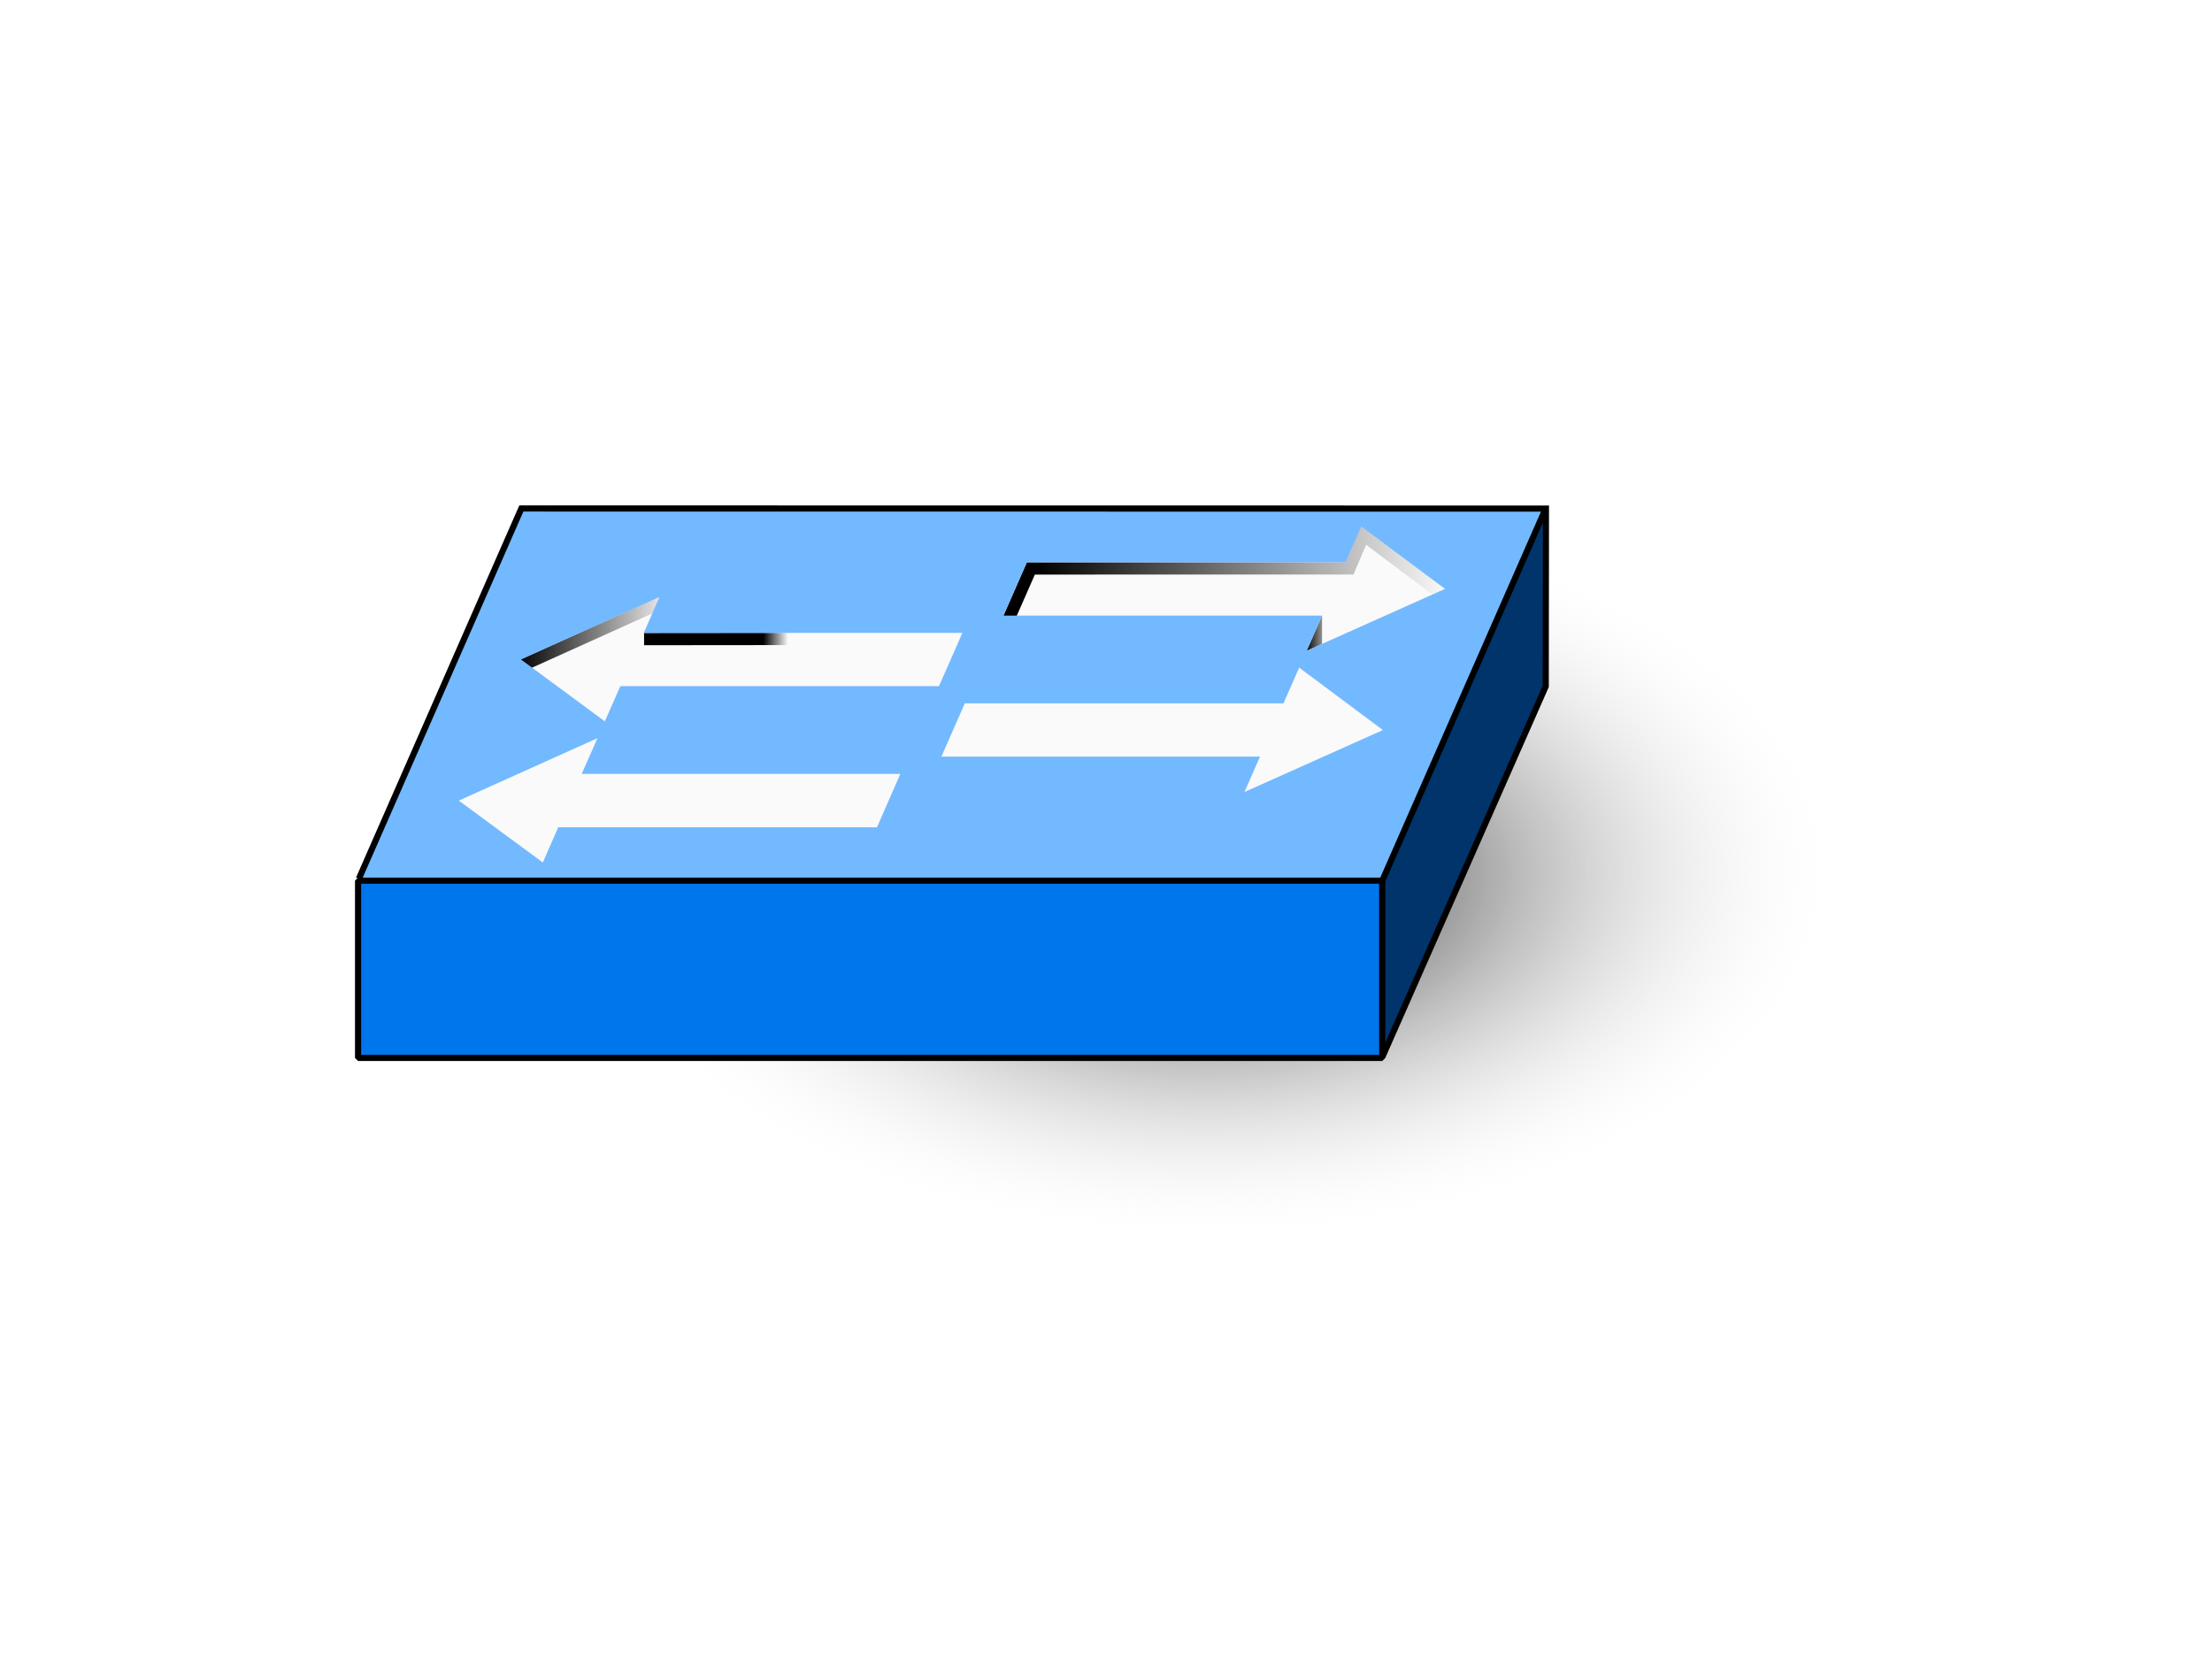
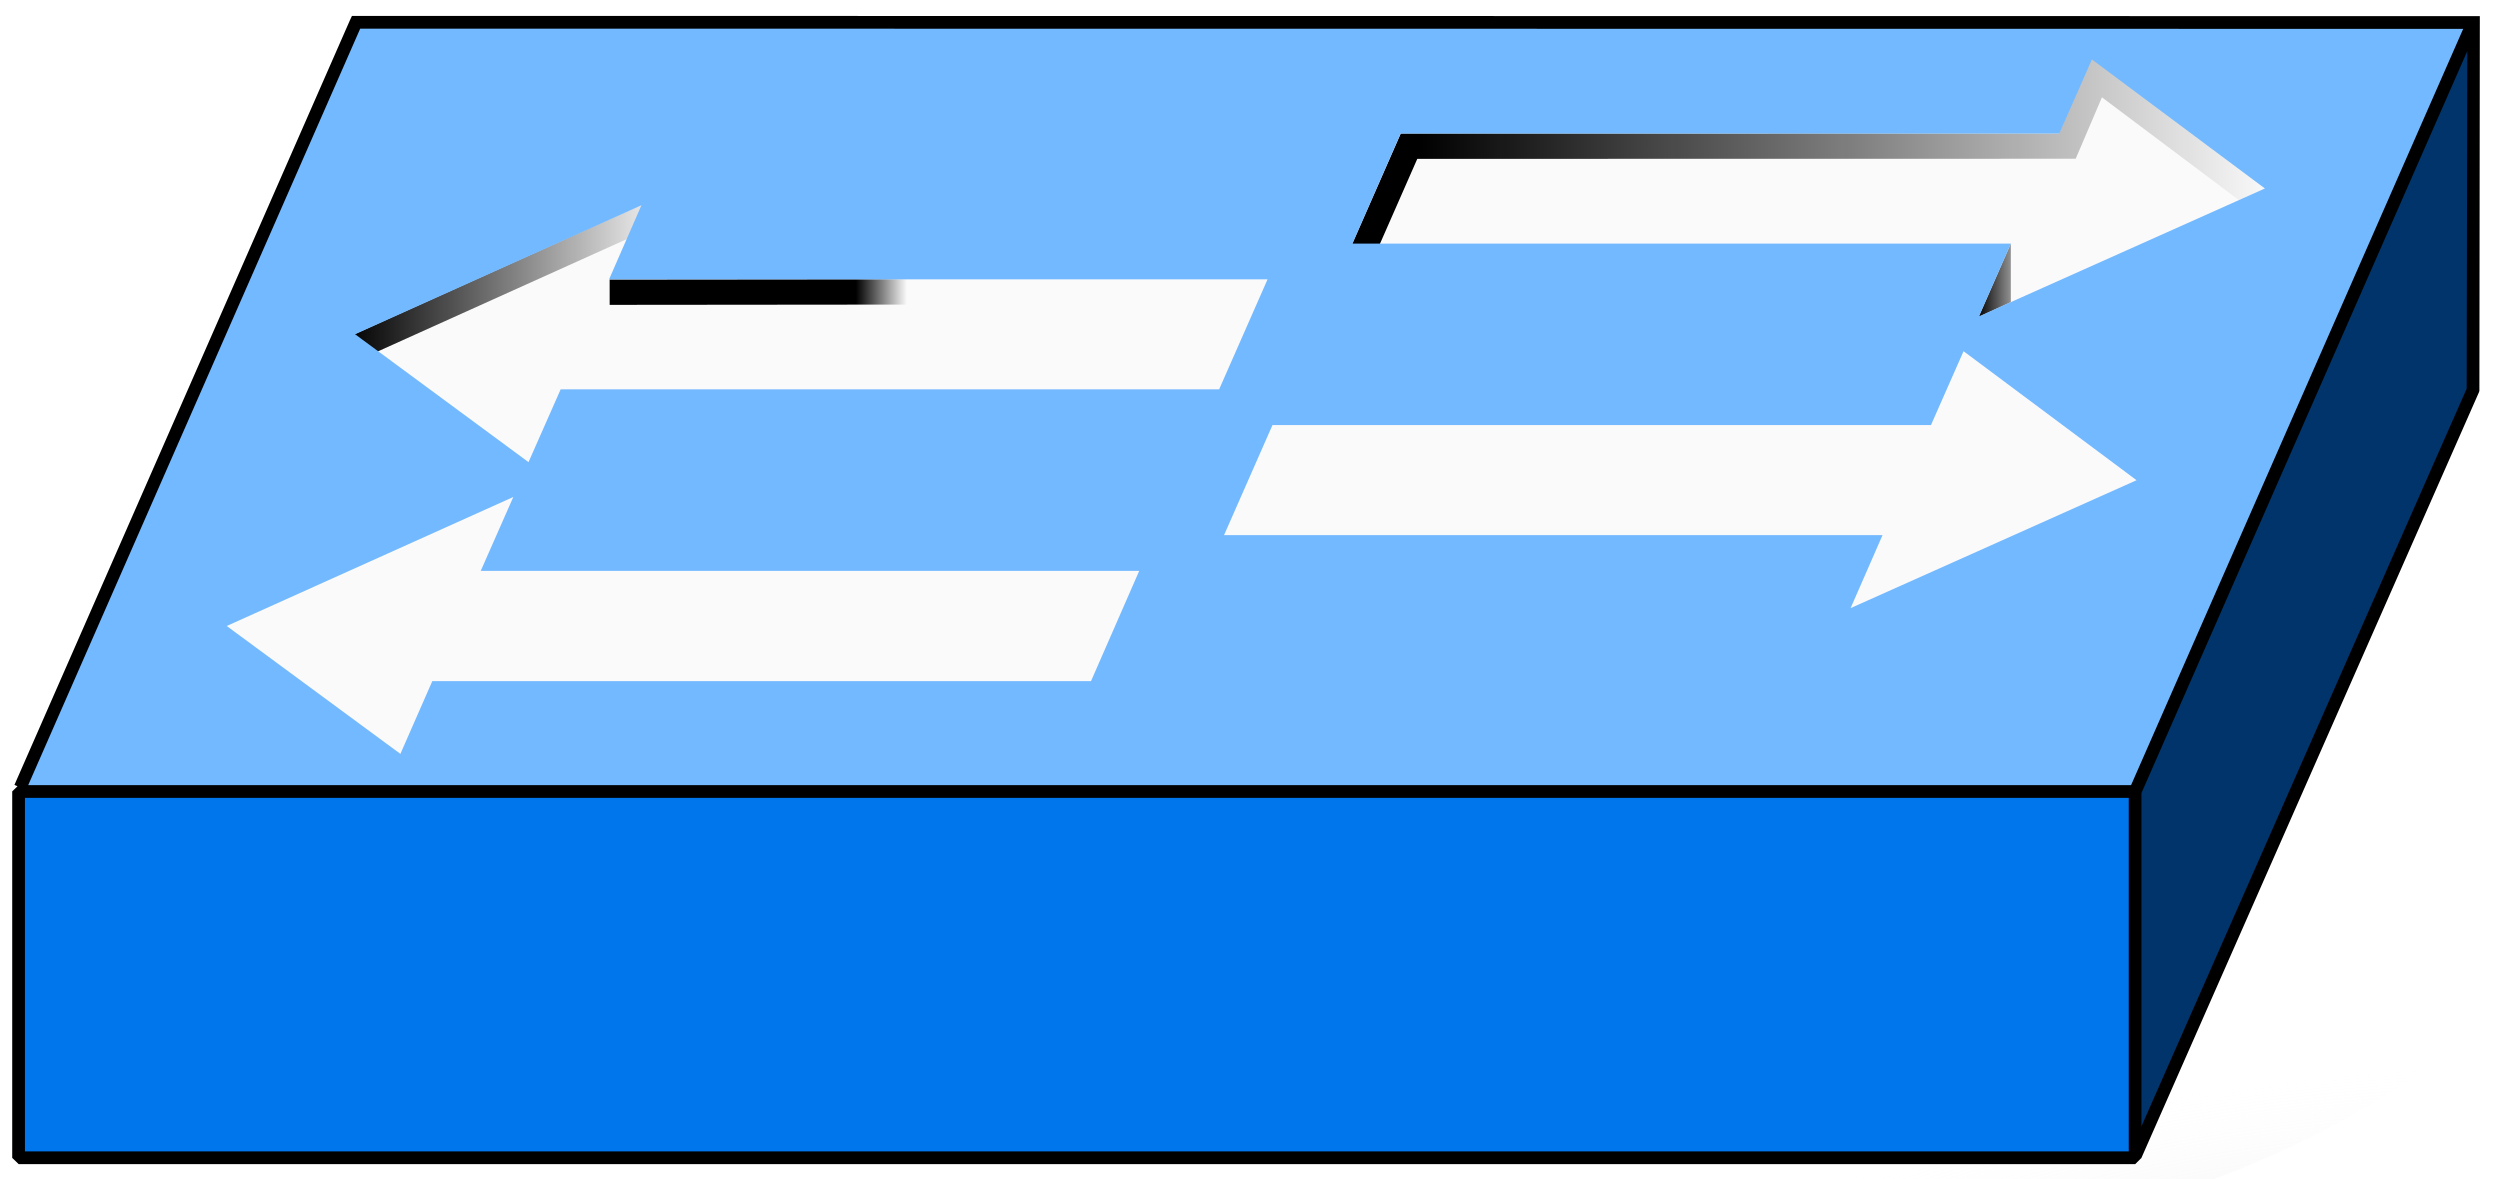
- <svg xmlns="http://www.w3.org/2000/svg" xmlns:xlink="http://www.w3.org/1999/xlink" width="640" height="480">
+ <svg xmlns="http://www.w3.org/2000/svg" xmlns:xlink="http://www.w3.org/1999/xlink" width="350" height="165">
  <defs>
    <linearGradient id="linearGradient9218">
-       <stop stop-color="black" offset="0" id="stop9220" />
-       <stop stop-color="black" stop-opacity="0" offset="1" id="stop9222" />
+       <stop id="stop9220" offset="0" stop-color="black" />
+       <stop id="stop9222" offset="1" stop-opacity="0" stop-color="black" />
    </linearGradient>
    <linearGradient id="linearGradient4731">
-       <stop stop-color="#00346a" offset="0" id="stop4733" />
-       <stop stop-color="#001730" offset="1" id="stop4735" />
+       <stop id="stop4733" offset="0" stop-color="#00346a" />
+       <stop id="stop4735" offset="1" stop-color="#001730" />
    </linearGradient>
    <linearGradient id="linearGradient3810">
-       <stop stop-color="#fafafa" offset="0" id="stop3812" />
-       <stop stop-color="#bebebe" offset="1" id="stop3814" />
+       <stop id="stop3812" offset="0" stop-color="#fafafa" />
+       <stop id="stop3814" offset="1" stop-color="#bebebe" />
    </linearGradient>
    <linearGradient id="linearGradient14227">
-       <stop stop-color="black" offset="0" id="stop14229" />
-       <stop stop-color="white" stop-opacity="0" offset="1" id="stop14231" />
+       <stop id="stop14229" offset="0" stop-color="black" />
+       <stop id="stop14231" offset="1" stop-opacity="0" stop-color="white" />
    </linearGradient>
    <linearGradient id="linearGradient12389">
-       <stop stop-color="#73b9ff" offset="0" id="stop12391" />
-       <stop stop-color="#0059b4" offset="1" id="stop12393" />
+       <stop id="stop12391" offset="0" stop-color="#73b9ff" />
+       <stop id="stop12393" offset="1" stop-color="#0059b4" />
    </linearGradient>
    <linearGradient id="linearGradient8841">
-       <stop stop-color="#0076ed" offset="0" id="stop8843" />
-       <stop stop-color="#003469" offset="1" id="stop8845" />
+       <stop id="stop8843" offset="0" stop-color="#0076ed" />
+       <stop id="stop8845" offset="1" stop-color="#003469" />
    </linearGradient>
-     <linearGradient y2="-0.446" y1="-0.446" xlink:href="#linearGradient9218" x2="1.013" x1="0.063" id="linearGradient9226" />
-     <linearGradient y2="-0.093" y1="-0.093" xlink:href="#linearGradient9218" x2="1.075" x1="-0.039" id="linearGradient9228" />
-     <linearGradient y2="-149.265" y1="-149.265" xlink:href="#linearGradient9218" x2="0.45" x1="0.373" id="linearGradient9230" />
-     <linearGradient y2="-0.091" y1="-0.091" xlink:href="#linearGradient9218" x2="1.745" x1="-0.033" id="linearGradient9236" />
-     <linearGradient y2="-2.339" y1="-2.339" xlink:href="#linearGradient9218" x2="1.516" x1="0.407" id="linearGradient9246" gradientTransform="translate(-18.00978,40.83542)" />
-     <linearGradient y2="-13886.086" y1="-13886.086" xlink:href="#linearGradient9218" x2="0.644" x1="0.567" id="linearGradient9248" gradientTransform="translate(-18.00978,40.83542)" />
-     <linearGradient y2="-2.141" y1="-2.141" xlink:href="#linearGradient9218" x2="1.157" x1="0.207" id="linearGradient9250" gradientTransform="translate(-18.00978,40.83542)" />
-     <linearGradient y2="-4.073" y1="-4.073" xlink:href="#linearGradient9218" x2="5.754" x1="3.976" id="linearGradient9252" gradientTransform="translate(-18.00978,40.83542)" />
-     <radialGradient xlink:href="#linearGradient14227" r="200.371" id="radialGradient9260" gradientUnits="userSpaceOnUse" gradientTransform="matrix(0.910107,-0.01323934,0.00437599,0.529231,-11.1969,141.4439)" fy="222.086" fx="397.682" cy="222.086" cx="397.682" />
-     <linearGradient y2="1.027" y1="1.027" xlink:href="#linearGradient12389" x2="-0.268" x1="-1.132" id="linearGradient9271" gradientTransform="matrix(0.997477,0,0,1.110643,539.1278,-8.853192)" />
-     <linearGradient y2="0.765" y1="0.765" xlink:href="#linearGradient3810" x2="-0.564" x1="-1.567" id="linearGradient9274" gradientTransform="matrix(0.997477,0,0,1.110643,539.1278,-8.85319)" />
-     <linearGradient y2="-1.084" y1="-1.084" xlink:href="#linearGradient4731" x2="0.711" x1="-0.289" id="linearGradient9277" gradientTransform="translate(33.92592,56.25852)" />
-     <linearGradient y2="-0.491" y1="-0.491" xlink:href="#linearGradient8841" x2="0.954" x1="-0.046" id="linearGradient9280" gradientTransform="translate(13.64762,25.19848)" />
+     <linearGradient id="linearGradient9226" x1="0.063" x2="1.013" xlink:href="#linearGradient9218" y1="-0.446" y2="-0.446" />
+     <linearGradient id="linearGradient9228" x1="-0.039" x2="1.075" xlink:href="#linearGradient9218" y1="-0.093" y2="-0.093" />
+     <linearGradient id="linearGradient9230" x1="0.373" x2="0.45" xlink:href="#linearGradient9218" y1="-149.265" y2="-149.265" />
+     <linearGradient id="linearGradient9236" x1="-0.033" x2="1.745" xlink:href="#linearGradient9218" y1="-0.091" y2="-0.091" />
+     <linearGradient gradientTransform="translate(-18.00978,40.83542)" id="linearGradient9246" x1="0.407" x2="1.516" xlink:href="#linearGradient9218" y1="-2.339" y2="-2.339" />
+     <linearGradient gradientTransform="translate(-18.00978,40.83542)" id="linearGradient9248" x1="0.567" x2="0.644" xlink:href="#linearGradient9218" y1="-13886.086" y2="-13886.086" />
+     <linearGradient gradientTransform="translate(-18.00978,40.83542)" id="linearGradient9250" x1="0.207" x2="1.157" xlink:href="#linearGradient9218" y1="-2.141" y2="-2.141" />
+     <linearGradient gradientTransform="translate(-18.00978,40.83542)" id="linearGradient9252" x1="3.976" x2="5.754" xlink:href="#linearGradient9218" y1="-4.073" y2="-4.073" />
+     <radialGradient cx="397.682" cy="222.086" fx="397.682" fy="222.086" gradientTransform="matrix(0.910107,-0.01323934,0.00437599,0.529231,-11.1969,141.4439)" gradientUnits="userSpaceOnUse" id="radialGradient9260" r="200.371" xlink:href="#linearGradient14227" />
+     <linearGradient gradientTransform="matrix(0.997477,0,0,1.110643,539.1278,-8.853192)" id="linearGradient9271" x1="-1.132" x2="-0.268" xlink:href="#linearGradient12389" y1="1.027" y2="1.027" />
+     <linearGradient gradientTransform="matrix(0.997477,0,0,1.110643,539.1278,-8.85319)" id="linearGradient9274" x1="-1.567" x2="-0.564" xlink:href="#linearGradient3810" y1="0.765" y2="0.765" />
+     <linearGradient gradientTransform="translate(33.92592,56.25852)" id="linearGradient9277" x1="-0.289" x2="0.711" xlink:href="#linearGradient4731" y1="-1.084" y2="-1.084" />
+     <linearGradient gradientTransform="translate(13.64762,25.19848)" id="linearGradient9280" x1="-0.046" x2="0.954" xlink:href="#linearGradient8841" y1="-0.491" y2="-0.491" />
  </defs>
  <g>
-     <g id="layer1">
-       <path fill="url(#radialGradient9260)" fill-rule="nonzero" stroke-width="0.911" stroke-linejoin="bevel" stroke-miterlimit="4" stroke-dashoffset="0" id="path13339" d="m534.067,237.539c0,83.899 -64.759,126.213 -170.189,120.174c-106.68,-6.11 -193.338,-26.893 -215.359,-130.605c-17.147,-80.757 85.773,-131.392 191.174,-138.243c94.012,-6.11 177.099,26.586 194.374,148.673z" />
-       <rect fill="url(#linearGradient9280)" fill-rule="nonzero" stroke-width="3.543" stroke-linejoin="round" stroke-miterlimit="4" stroke-dashoffset="0" y="254.751" x="103.6" width="296.421" id="rect1944" height="51.304" />
-       <rect fill="url(#linearGradient9277)" fill-rule="nonzero" stroke-width="3.543" stroke-linejoin="round" stroke-miterlimit="4" stroke-dashoffset="0" y="1165.155" x="994.41" width="117.412" transform="matrix(0.402274, -0.915519, 0, 1, 0, 0)" id="rect1946" height="51.304" />
-       <g id="g9312">
-         <path fill="url(#linearGradient9274)" fill-rule="nonzero" stroke-width="3.543" stroke-linejoin="round" stroke-miterlimit="4" stroke-dashoffset="0" id="path4749" d="m150.866,147.136l-47.344,107.625l296.5,0l47.344,-107.625l-296.5,0z" />
-         <g id="g9298">
-           <g id="g9282">
-             <path fill="none" fill-opacity="0.75" fill-rule="evenodd" stroke="url(#linearGradient9228)" stroke-width="3.543" stroke-miterlimit="4" id="path7440" d="m151.312,192.421l40.194,-18.131" />
-             <path fill="none" fill-opacity="0.75" fill-rule="evenodd" stroke="url(#linearGradient9230)" stroke-width="3.543" stroke-miterlimit="4" id="path7442" d="m186.352,184.909l92.505,-0.088" />
-           </g>
-           <g id="g9294">
-             <path fill="none" fill-opacity="0.75" fill-rule="evenodd" stroke="url(#linearGradient9226)" stroke-width="3.543" stroke-miterlimit="4" id="path7444" d="m291.896,178.956l6.367,-14.486l92.165,-0.016l4.102,-9.6l22.574,16.942" />
-             <path fill="url(#linearGradient9236)" fill-rule="evenodd" stroke-width="3.543" stroke-miterlimit="4" id="path7446" d="m382.516,178.102l-4.493,10.252l4.492,-2.056l0.002,-8.196z" />
-           </g>
-           <g id="g9286">
-             <path fill="none" fill-opacity="0.75" fill-rule="evenodd" stroke="url(#linearGradient9246)" stroke-width="3.543" stroke-miterlimit="4" id="path9238" d="m133.302,233.256l40.382,-18.162" />
-             <path fill="none" fill-opacity="0.75" fill-rule="evenodd" stroke="url(#linearGradient9248)" stroke-width="3.543" stroke-miterlimit="4" id="path9240" d="m168.342,225.651l92.505,0.005" />
-           </g>
-           <g id="g9290">
-             <path fill="none" fill-opacity="0.75" fill-rule="evenodd" stroke="url(#linearGradient9250)" stroke-width="3.543" stroke-miterlimit="4" id="path9242" d="m273.886,219.791l6.367,-14.486l92.166,-0.016l4.102,-9.6l22.574,16.942" />
-             <path fill="url(#linearGradient9252)" fill-rule="evenodd" stroke-width="3.543" stroke-miterlimit="4" id="path9244" d="m364.506,218.938l-4.493,10.252l4.492,-1.838l0.002,-8.415z" />
-           </g>
+     <path d="m384.067,56.539c0,83.899 -64.759,126.213 -170.189,120.174c-106.68,-6.11 -193.338,-26.893 -215.359,-130.605c-17.147,-80.757 85.773,-131.392 191.174,-138.243c94.012,-6.11 177.099,26.586 194.374,148.673z" id="path13339" stroke-dashoffset="0" stroke-miterlimit="4" stroke-linejoin="bevel" stroke-width="0.911" fill-rule="nonzero" fill="url(#radialGradient9260)" />
+     <rect height="51.304" id="rect1944" width="296.421" x="2.6" y="110.751" stroke-dashoffset="0" stroke-miterlimit="4" stroke-linejoin="round" stroke-width="3.543" fill-rule="nonzero" fill="url(#linearGradient9280)" />
+     <rect height="51.304" id="rect1946" transform="matrix(0.402274,-0.915519,0,1,0,0) " width="117.412" x="743.338" y="791.293" stroke-dashoffset="0" stroke-miterlimit="4" stroke-linejoin="round" stroke-width="3.543" fill-rule="nonzero" fill="url(#linearGradient9277)" />
+     <g id="g9312">
+       <path d="m49.866,3.136l-47.344,107.625l296.5,0l47.344,-107.625l-296.5,0z" id="path4749" stroke-dashoffset="0" stroke-miterlimit="4" stroke-linejoin="round" stroke-width="3.543" fill-rule="nonzero" fill="url(#linearGradient9274)" />
+       <g id="g9298">
+         <g id="g9282">
+           <path d="m50.312,48.421l40.194,-18.131" id="path7440" stroke-miterlimit="4" stroke-width="3.543" stroke="url(#linearGradient9228)" fill-rule="evenodd" fill-opacity="0.75" fill="none" />
+           <path d="m85.352,40.909l92.505,-0.088" id="path7442" stroke-miterlimit="4" stroke-width="3.543" stroke="url(#linearGradient9230)" fill-rule="evenodd" fill-opacity="0.75" fill="none" />
        </g>
-         <path fill="url(#linearGradient9271)" fill-rule="nonzero" stroke-width="3.543" stroke-linejoin="round" stroke-miterlimit="4" stroke-dashoffset="0" id="rect1948" d="m150.866,147.136l-47.344,107.625l296.5,0l47.344,-107.625l-296.5,0zm243,5.188l24.219,18.062l-40.031,17.906l4.469,-10.188l-92.188,0l6.75,-15.406l92.219,0l4.562,-10.375zm-203.063,20.406l-4.531,10.375l92.187,0l-6.781,15.406l-92.187,0l-4.5,10.188l-24.281,-17.906l40.094,-18.062zm185.094,20.438l24.219,18.062l-40.031,17.906l4.469,-10.219l-92.188,0l6.781,-15.406l92.188,0l4.562,-10.344zm-203.031,20.406l-4.562,10.344l92.188,0l-6.75,15.438l-92.219,0l-4.469,10.188l-24.312,-17.906l40.125,-18.062z" />
+         <g id="g9294">
+           <path d="m190.896,34.956l6.367,-14.486l92.165,-0.016l4.102,-9.6l22.574,16.942" id="path7444" stroke-miterlimit="4" stroke-width="3.543" stroke="url(#linearGradient9226)" fill-rule="evenodd" fill-opacity="0.75" fill="none" />
+           <path d="m281.516,34.102l-4.493,10.252l4.492,-2.056l0.002,-8.196z" id="path7446" stroke-miterlimit="4" stroke-width="3.543" fill-rule="evenodd" fill="url(#linearGradient9236)" />
+         </g>
+         <g id="g9286">
+           <path d="m32.302,89.257l40.382,-18.162" id="path9238" stroke-miterlimit="4" stroke-width="3.543" stroke="url(#linearGradient9246)" fill-rule="evenodd" fill-opacity="0.75" fill="none" />
+           <path d="m67.342,81.651l92.505,0.005" id="path9240" stroke-miterlimit="4" stroke-width="3.543" stroke="url(#linearGradient9248)" fill-rule="evenodd" fill-opacity="0.75" fill="none" />
+         </g>
+         <g id="g9290">
+           <path d="m172.886,75.791l6.367,-14.486l92.166,-0.016l4.102,-9.6l22.574,16.942" id="path9242" stroke-miterlimit="4" stroke-width="3.543" stroke="url(#linearGradient9250)" fill-rule="evenodd" fill-opacity="0.75" fill="none" />
+           <path d="m263.506,74.938l-4.493,10.252l4.492,-1.838l0.002,-8.415z" id="path9244" stroke-miterlimit="4" stroke-width="3.543" fill-rule="evenodd" fill="url(#linearGradient9252)" />
+         </g>
      </g>
-       <path fill="black" stroke-width="1.772" stroke-linecap="square" stroke-linejoin="bevel" stroke-miterlimit="4" stroke-dashoffset="0" id="rect10242" d="m103.616,253.917l-0.906,0.875l0,51.312l0.906,0.875l296.313,0l0.875,-0.875l0,-51.312l-0.875,-0.875l-296.313,0zm0.875,1.781l294.531,0l0,49.5l-294.531,0l0,-49.5zm45.781,-109.469l-0.25,0.531l-47,107.125l1.625,0.719l46.781,-106.594l295,0.031l-0.094,50.375l-47.188,107.031l1.625,0.719l47.281,-107.25l0.062,-0.188l0,-0.188l0.062,-52.281l-297.344,-0.031l-0.562,0zm296.219,0.344l-47.594,108.375l1.625,0.719l47.594,-108.375l-1.625,-0.719z" />
+       <path d="m49.866,3.136l-47.344,107.625l296.5,0l47.344,-107.625l-296.5,0zm243,5.188l24.219,18.062l-40.031,17.906l4.469,-10.188l-92.188,0l6.75,-15.406l92.219,0l4.562,-10.375zm-203.063,20.406l-4.531,10.375l92.187,0l-6.781,15.406l-92.187,0l-4.5,10.188l-24.281,-17.906l40.094,-18.062zm185.094,20.438l24.219,18.062l-40.031,17.906l4.469,-10.219l-92.188,0l6.781,-15.406l92.188,0l4.562,-10.344zm-203.031,20.406l-4.562,10.344l92.188,0l-6.75,15.438l-92.219,0l-4.469,10.188l-24.312,-17.906l40.125,-18.062z" id="rect1948" stroke-dashoffset="0" stroke-miterlimit="4" stroke-linejoin="round" stroke-width="3.543" fill-rule="nonzero" fill="url(#linearGradient9271)" />
    </g>
+     <path d="m2.616,109.917l-0.906,0.875l0,51.312l0.906,0.875l296.313,0l0.875,-0.875l0,-51.312l-0.875,-0.875l-296.313,0zm0.875,1.781l294.531,0l0,49.5l-294.531,0l0,-49.5zm45.781,-109.469l-0.25,0.531l-47,107.125l1.625,0.719l46.781,-106.594l295,0.031l-0.094,50.375l-47.188,107.031l1.625,0.719l47.281,-107.25l0.062,-0.188l0,-0.188l0.062,-52.281l-297.344,-0.031l-0.562,0zm296.219,0.344l-47.594,108.375l1.625,0.719l47.594,-108.375l-1.625,-0.719z" id="rect10242" stroke-dashoffset="0" stroke-miterlimit="4" stroke-linejoin="bevel" stroke-linecap="square" stroke-width="1.772" fill="black" />
  </g>
</svg>
